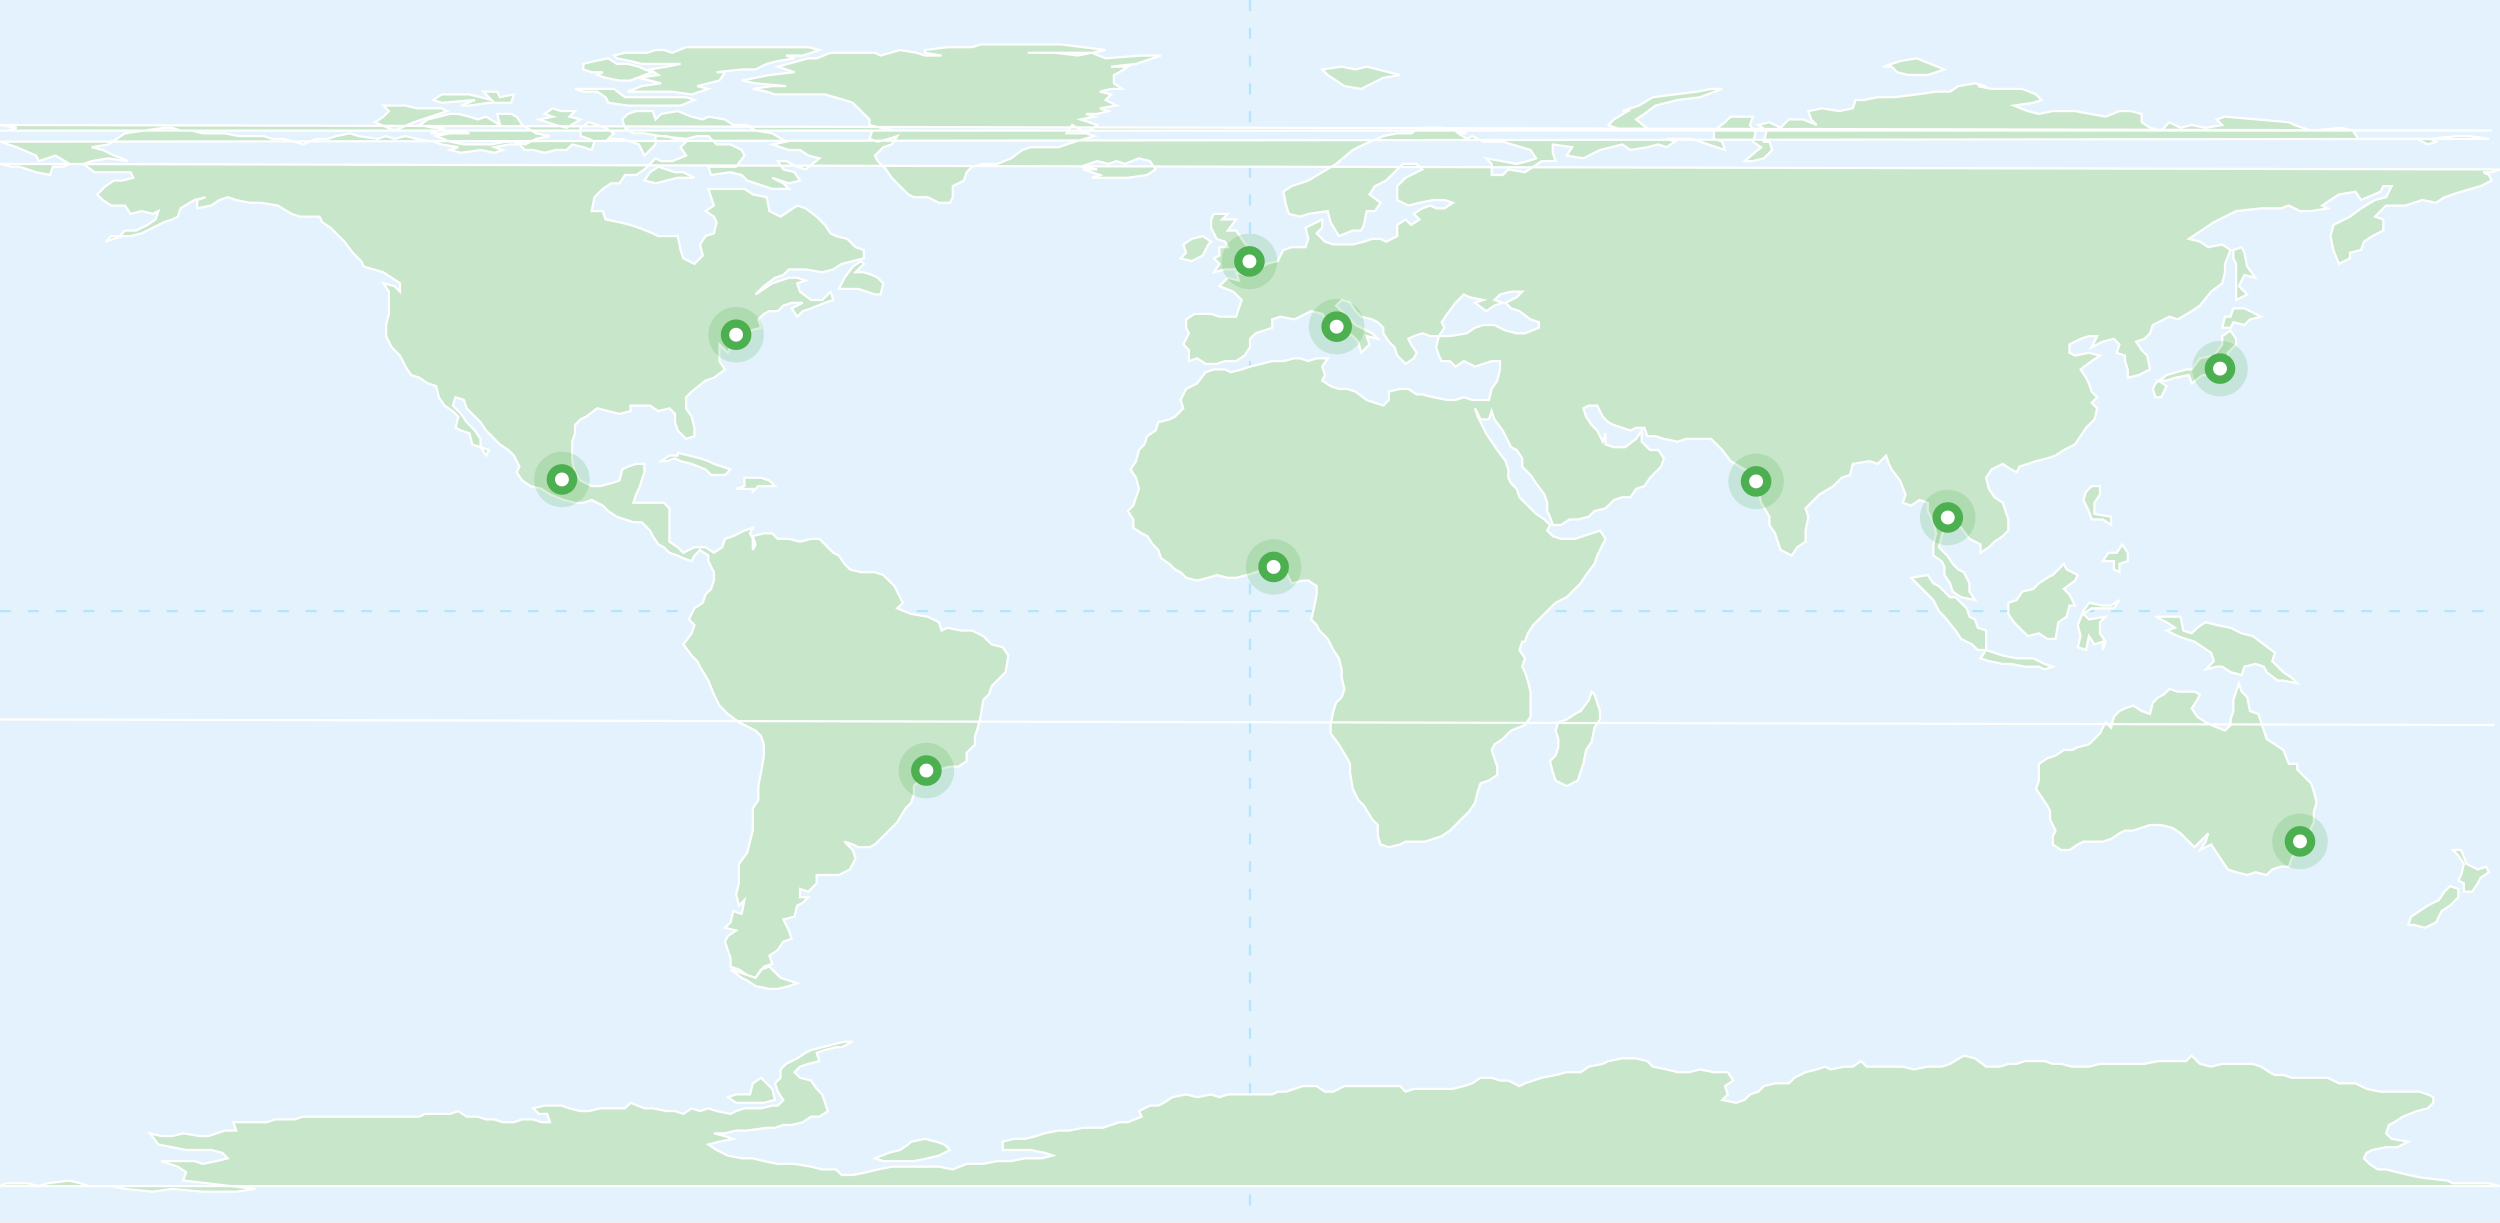
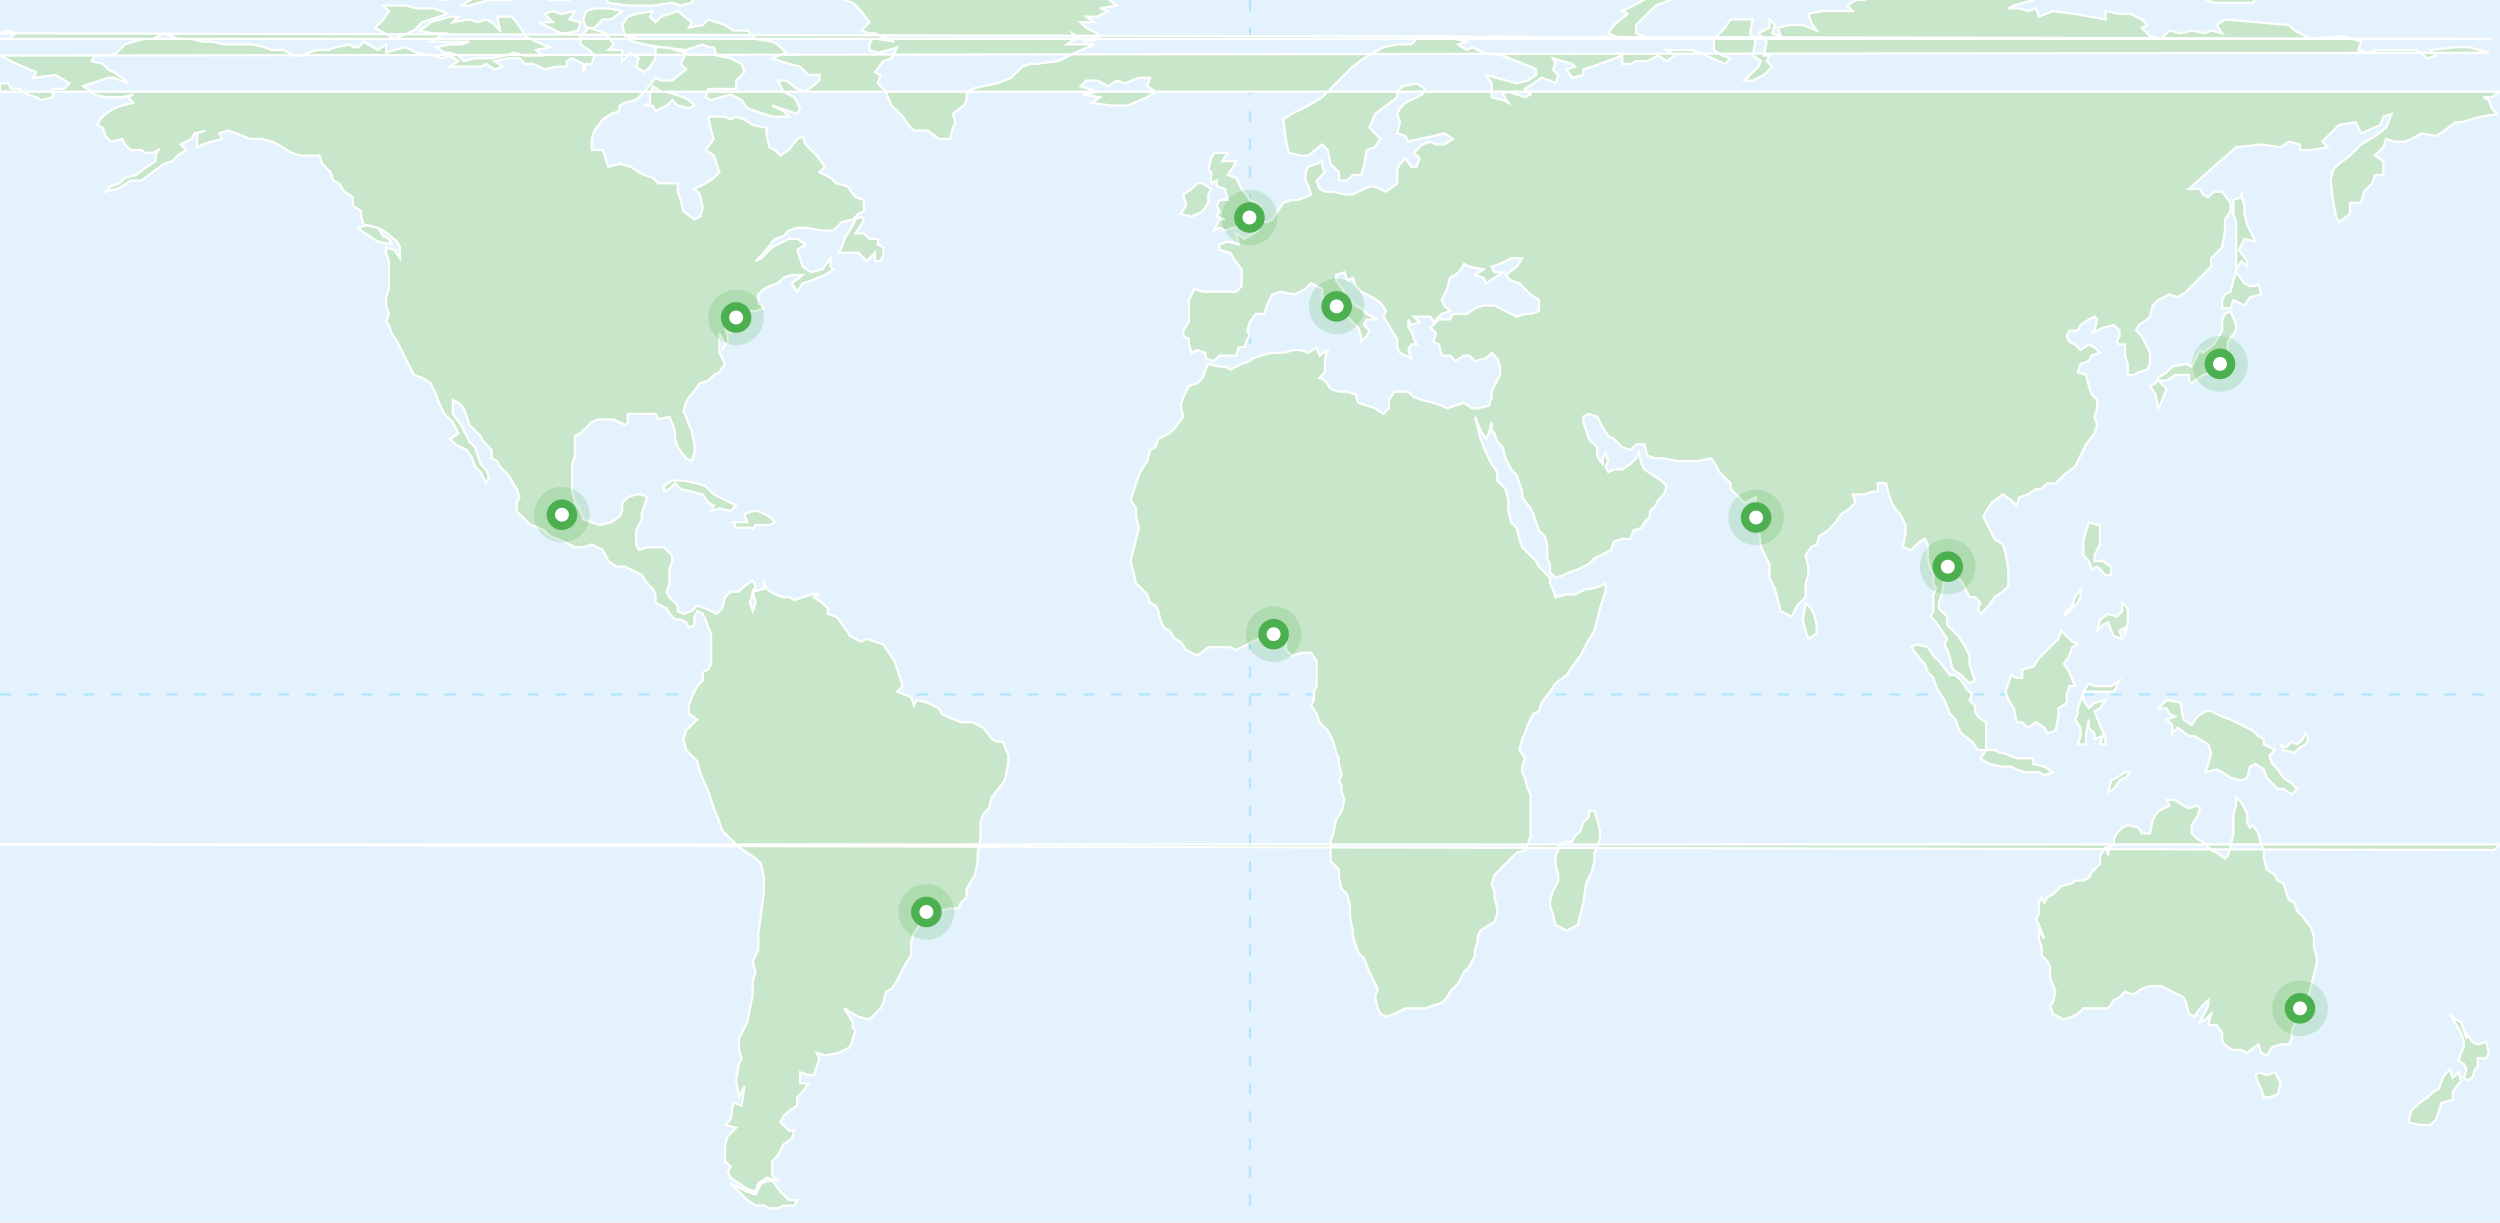
<svg xmlns="http://www.w3.org/2000/svg" viewBox="0 0 900 440">
  <rect width="900" height="440" fill="#E3F2FD" />
-   <line x1="0" y1="220" x2="900" y2="220" stroke="#B3E5FC" stroke-width="0.8" stroke-dasharray="4,6" />
+   <line x1="0" y1="250" x2="900" y2="250" stroke="#B3E5FC" stroke-width="0.8" stroke-dasharray="4,6" />
  <line x1="450" y1="0" x2="450" y2="440" stroke="#B3E5FC" stroke-width="0.8" stroke-dasharray="4,6" />
-   <path d="M0,259L898,261L0,259Z M548,231L547,234L549,237L548,240L549,242L550,245L551,249L551,255L551,258L549,261L544,263L541,266L538,268L537,270L538,273L539,276L539,279L536,281L533,282L532,285L531,289L529,292L527,294L522,299L519,301L516,302L513,303L509,303L506,303L504,304L500,305L497,304L496,301L496,297L494,295L491,290L489,288L487,284L486,278L486,275L485,273L482,268L479,264L479,261L480,256L481,253L483,251L484,248L483,244L483,241L482,237L480,234L478,230L475,227L474,225L472,223L473,219L474,214L474,211L471,209L469,209L465,210L463,206L459,205L455,205L449,207L445,208L442,208L438,207L435,208L431,209L427,208L425,206L423,205L421,203L418,201L417,198L415,196L413,193L411,192L408,190L408,187L406,184L408,182L409,179L410,176L409,172L407,169L409,166L410,162L412,160L413,157L416,155L417,152L421,151L423,150L426,147L425,144L427,140L431,138L434,134L437,133L441,133L443,134L447,133L450,132L454,131L458,130L462,130L466,129L468,129L471,130L474,129L478,129L476,132L477,135L476,137L479,139L482,140L485,140L488,141L492,144L495,145L498,146L500,144L500,141L504,140L507,140L510,142L512,142L516,143L521,144L524,144L527,143L530,144L532,144L536,144L537,140L539,137L540,133L540,130L537,130L531,132L527,130L524,132L522,130L519,130L518,128L517,125L518,121L522,121L528,120L531,118L534,117L538,117L542,119L546,120L549,120L554,118L554,116L551,115L547,112L544,111L542,109L546,107L548,105L544,105L540,106L538,108L541,109L538,110L535,112L531,109L534,108L529,107L527,106L524,109L521,113L519,116L520,118L518,121L515,121L512,120L509,121L507,122L508,124L510,127L509,129L506,131L503,128L502,125L500,123L498,120L498,118L496,116L494,115L490,114L488,112L486,109L483,108L481,110L484,113L488,117L490,118L494,120L496,122L492,121L493,124L490,127L489,123L487,121L484,119L480,118L478,116L476,113L472,112L470,113L466,115L461,114L458,115L458,118L455,119L452,120L450,122L450,125L448,128L445,130L441,130L438,131L434,131L431,129L428,130L428,126L426,124L428,120L427,118L427,115L430,113L433,113L436,113L439,114L445,114L447,108L444,105L439,103L442,100L446,101L445,98L448,99L453,97L456,95L460,94L462,90L465,89L468,89L470,89L471,86L470,82L474,80L476,79L476,82L474,84L477,87L480,88L484,88L487,88L491,87L494,86L497,86L499,87L503,85L503,81L506,79L508,81L511,79L509,77L512,75L515,74L517,75L520,75L523,73L520,72L516,72L511,73L507,74L503,72L503,67L506,64L512,61L510,59L505,59L503,61L499,65L495,67L493,70L497,73L495,76L492,76L491,81L490,83L487,83L482,85L479,80L478,76L471,77L468,78L464,77L463,74L462,69L465,67L471,65L476,62L481,59L487,54L491,52L498,49L503,48L508,48L511,46L516,46L520,46L528,48L525,48L528,50L530,49L534,51L541,51L551,54L553,57L550,58L546,59L535,57L537,59L537,63L541,63L543,61L549,62L555,58L560,58L559,55L559,52L566,53L564,56L570,57L576,54L584,52L587,54L593,53L597,52L600,53L603,51L600,50L609,50L612,51L621,54L620,51L617,50L617,47L621,44L623,42L631,42L630,45L632,48L631,51L634,53L628,58L631,58L635,57L638,54L637,51L635,51L636,47L633,45L637,44L641,46L644,43L649,43L654,45L652,43L651,40L656,39L662,40L667,39L668,36L671,36L676,35L682,35L690,34L697,33L702,33L705,31L711,30L715,31L712,31L717,32L720,32L728,32L733,34L735,36L732,37L725,38L730,40L734,41L739,40L747,40L758,42L763,40L767,40L771,41L771,44L774,46L778,47L781,44L785,46L789,45L794,46L800,45L798,43L801,42L824,44L826,45L832,47L843,46L847,47L849,50L852,50L856,50L860,50L865,50L870,50L874,52L877,51L875,50L884,49L889,49L896,50L0,51L6,53L13,56L14,58L20,56L25,59L23,60L19,60L18,63L13,62L10,61L7,60L4,60L0,59L900,61L897,62L894,62L896,63L897,65L893,67L886,69L880,71L877,73L872,72L866,74L862,74L859,74L855,78L858,79L858,83L854,85L851,87L850,90L846,91L846,93L842,95L840,90L839,85L840,81L842,80L846,78L850,75L855,72L859,71L861,67L858,67L857,69L850,72L848,69L842,70L836,74L838,75L832,76L828,76L824,74L821,75L814,75L805,76L797,80L788,86L792,87L795,89L800,88L803,90L801,95L801,98L800,102L796,105L792,110L789,112L784,115L781,114L777,116L775,117L774,120L772,122L769,123L771,126L773,128L774,133L770,135L766,136L766,133L765,130L765,128L762,127L763,124L761,122L757,123L753,125L755,121L752,121L749,122L745,124L745,127L747,128L752,127L756,128L753,130L749,133L751,136L752,138L753,141L755,143L753,145L755,147L754,151L751,154L749,157L747,160L743,162L740,164L737,165L733,166L730,167L727,168L726,170L724,169L721,167L717,169L715,172L716,176L718,179L721,181L723,187L723,191L721,193L718,195L716,197L713,199L713,196L709,194L706,190L704,189L702,187L700,190L699,193L698,197L701,200L703,203L705,205L707,206L709,210L709,213L711,216L706,215L703,213L702,210L700,207L700,204L699,202L696,200L696,196L697,192L696,188L694,184L694,181L691,180L688,182L685,181L686,178L684,173L681,169L680,167L679,164L676,167L673,166L667,167L666,171L663,172L660,175L655,178L652,181L650,183L651,186L650,191L650,195L647,197L645,200L641,198L640,195L639,192L637,189L637,186L634,181L633,176L632,173L632,170L628,169L623,166L620,162L618,160L616,158L611,158L607,158L604,159L599,158L596,157L593,157L592,154L589,154L587,155L584,154L581,153L579,152L577,150L575,146L572,146L570,147L571,150L573,153L575,155L576,157L577,159L578,156L578,160L581,161L585,161L589,158L591,155L591,159L594,162L597,162L599,165L598,168L596,170L594,172L592,175L589,176L587,179L584,179L581,180L578,183L574,184L572,186L568,187L565,187L562,189L559,189L558,186L557,184L557,181L556,178L553,174L551,171L548,168L548,165L546,162L544,161L542,157L541,155L538,151L537,148L536,151L533,151L531,147L532,150L533,152L535,156L537,159L539,162L542,166L543,169L543,172L544,174L546,176L547,179L550,182L553,185L556,187L558,189L557,191L559,193L562,194L567,194L570,193L573,192L576,191L578,194L576,198L575,200L574,203L571,207L569,210L566,213L564,215L560,217L558,219L555,222L552,225L550,228L549,231Z M98,50L102,50L106,51L109,52L114,50L118,50L121,49L126,48L129,49L136,50L139,49L142,50L146,49L150,50L156,51L159,52L165,53L162,54L166,55L173,54L178,55L181,54L178,53L183,52L187,52L189,54L192,54L196,55L200,54L204,54L206,52L210,53L213,54L214,51L212,50L209,49L209,46L212,44L215,45L218,46L221,48L219,50L224,50L227,51L230,52L232,56L234,54L236,52L236,49L240,49L243,50L247,51L245,53L247,56L242,58L238,58L236,57L232,61L229,63L225,63L223,66L220,66L217,68L214,71L213,76L217,76L218,79L223,80L227,81L230,82L235,84L237,85L242,85L244,85L245,90L246,93L250,95L253,92L252,88L254,85L257,84L258,80L257,78L254,76L257,74L255,68L261,68L263,68L268,68L271,70L276,71L277,76L281,78L284,76L287,74L290,75L294,78L297,81L299,84L301,85L305,86L308,89L311,90L311,93L307,94L303,95L300,97L296,98L290,97L287,97L284,97L282,99L279,100L275,103L272,106L278,102L284,100L287,100L290,101L287,102L288,105L292,108L296,108L299,105L300,108L297,109L292,111L289,112L287,114L285,111L289,109L285,109L282,110L280,112L277,112L275,113L273,115L274,118L270,119L268,119L265,121L263,125L262,127L259,124L259,127L259,130L261,133L257,136L254,137L249,141L247,143L247,147L249,150L250,154L250,157L247,158L244,155L243,152L243,149L241,147L237,148L234,146L231,146L227,146L227,148L223,149L219,148L215,147L211,150L209,151L207,153L207,156L206,159L206,164L206,166L207,170L209,173L213,175L216,175L220,174L223,173L224,169L226,168L229,167L232,167L232,170L231,173L230,176L229,178L228,181L230,181L233,181L236,181L239,181L241,183L241,186L241,189L241,192L241,195L244,197L246,199L250,197L254,197L257,199L260,197L261,194L264,193L268,191L271,190L270,192L271,194L271,198L272,196L271,193L275,192L278,192L280,194L284,194L288,195L292,194L295,194L298,197L300,199L302,200L304,203L306,205L310,206L315,206L318,207L320,209L322,211L324,215L325,217L323,219L328,221L334,222L338,224L339,227L341,226L346,227L350,227L354,229L357,232L361,233L363,236L362,242L357,247L356,250L354,252L353,258L352,262L351,265L351,268L348,271L348,274L345,276L342,276L338,277L334,279L331,281L329,283L329,286L328,289L326,291L323,296L321,298L318,301L315,304L313,305L309,305L307,304L304,303L307,306L308,309L306,313L302,315L297,315L294,315L294,318L291,321L288,320L288,323L291,323L289,325L287,326L286,330L282,331L284,335L285,338L282,339L280,342L277,344L278,347L275,348L272,352L269,351L266,349L263,348L263,345L261,339L262,337L265,335L261,334L263,332L264,328L267,329L268,324L266,326L265,322L266,318L266,314L266,311L269,307L270,303L271,299L271,296L271,291L273,288L273,283L274,278L275,272L275,268L274,265L272,263L266,260L262,257L259,254L257,250L255,245L252,240L251,238L249,236L246,232L249,228L250,225L248,223L250,219L253,217L254,214L256,212L257,209L257,206L255,202L255,200L252,198L250,200L249,202L246,201L244,200L241,199L239,197L237,196L235,193L234,191L231,188L228,188L225,187L222,186L219,184L217,182L213,180L210,181L207,181L203,180L198,178L195,176L191,175L188,173L186,170L187,168L185,164L183,162L180,160L177,157L175,155L173,152L171,150L168,147L167,144L164,143L163,146L166,149L168,152L171,155L173,158L173,161L176,162L175,164L173,161L170,160L169,156L166,155L164,154L165,150L163,148L160,146L158,143L157,139L154,138L151,136L148,135L146,132L144,128L141,125L139,121L139,117L140,113L140,109L140,105L138,102L142,103L144,105L144,102L138,98L131,96L130,94L127,91L124,87L122,85L119,82L116,80L115,78L108,78L105,77L100,74L94,73L90,73L85,72L82,71L79,72L76,74L71,75L71,72L74,71L70,72L65,75L64,78L62,79L59,80L55,82L51,84L47,85L44,85L38,87L40,85L43,85L45,83L49,83L53,81L56,79L57,76L55,77L51,76L47,77L45,74L40,74L37,72L35,70L38,67L41,65L44,65L48,64L47,62L44,62L41,62L38,62L34,62L30,59L33,58L39,57L46,58L44,57L41,56L37,54L33,53L39,52L42,50L45,48L52,47L59,46L62,46L65,47L69,47L73,48L76,48L81,48L86,49L91,49L95,49L98,50Z M230,38L226,38L219,37L218,35L215,33L210,33L207,32L213,32L216,32L221,32L225,35L230,35L234,35L238,35L243,35L247,35L250,36L245,38L242,38L235,38L230,38Z M311,95L308,98L311,98L314,99L316,100L318,102L317,106L315,106L312,105L309,104L307,104L302,104L304,100L307,96L310,94Z M240,61L243,62L246,62L250,64L244,64L240,65L236,66L232,65L234,62L237,60L240,61Z M253,43L255,42L261,43L264,45L269,45L272,47L278,48L283,51L278,52L284,54L288,54L291,56L295,57L290,61L287,60L283,58L280,58L282,61L286,62L288,65L284,66L278,64L282,66L284,68L278,68L272,66L269,65L267,63L263,62L256,63L255,60L260,60L265,60L268,56L267,54L263,52L258,52L255,49L251,49L247,50L238,49L232,48L228,48L225,46L224,43L226,41L229,40L235,40L236,43L238,41L244,40L249,42L253,43Z M146,38L150,39L156,39L159,39L161,40L158,41L152,43L149,44L142,47L135,44L138,42L140,40L138,38L146,38Z M180,35L185,34L184,37L176,37L169,38L166,38L171,36L159,37L156,36L159,34L169,34L173,35L177,36L174,33L179,33L180,35Z M184,41L186,42L188,45L193,48L198,49L193,50L189,52L185,51L182,51L177,52L171,52L167,52L162,51L157,49L162,48L166,48L169,48L164,47L159,48L155,48L160,46L156,46L151,45L154,43L162,41L165,41L169,42L172,43L175,42L180,45L179,41L184,41Z M199,42L196,41L199,39L202,40L207,40L205,42L209,43L204,46L200,45L194,43L199,42Z M210,23L214,22L219,21L222,23L226,23L230,24L232,25L235,26L232,27L227,29L223,29L218,28L215,27L217,26L213,26L210,25Z M221,20L225,19L228,19L233,19L236,18L239,18L242,19L247,17L252,17L259,17L268,17L273,17L279,17L285,17L291,17L295,18L289,20L283,20L286,21L280,22L276,23L272,25L267,25L258,26L261,26L259,29L255,30L251,31L255,32L249,34L242,33L235,33L231,33L226,33L231,31L238,30L234,29L230,28L237,27L234,25L240,24L245,23L240,23L231,23L227,22L222,21Z M803,226L807,228L811,229L815,232L819,235L818,238L820,240L822,242L825,244L827,246L822,245L820,245L816,242L815,240L812,239L808,240L807,243L803,242L800,240L798,240L794,241L797,238L796,235L790,231L784,229L780,227L783,226L780,224L776,222L780,222L785,222L786,227L789,228L791,226L794,224L798,225L803,226Z M739,207L741,205L743,203L744,205L748,207L747,209L743,212L745,214L747,218L745,218L744,222L741,224L740,230L737,230L734,228L730,229L728,227L725,224L723,221L723,217L726,216L728,213L732,212L734,210L737,208L739,207Z M757,218L760,218L763,216L761,219L757,219L753,219L750,221L752,223L758,222L756,224L756,228L758,231L757,234L757,231L754,232L752,229L751,234L748,233L749,229L748,225L750,220L752,217L757,218Z M721,236L726,237L732,237L736,239L739,240L736,241L734,240L729,240L724,239L721,239L716,238L713,237L715,234L718,235L721,236Z M711,223L712,226L715,227L715,231L715,234L712,234L710,232L706,230L704,227L700,222L698,220L696,216L694,214L691,211L688,208L694,207L696,210L698,211L702,215L704,215L706,217L708,219L709,222L711,223Z M278,349L281,352L284,353L287,354L284,355L280,356L277,356L272,355L269,353L267,352L263,349L269,351L272,352L274,349L277,348Z M271,176L268,176L265,176L268,175L268,172L271,172L274,172L277,173L279,175L276,175L273,175L271,177Z M684,22L690,21L695,23L700,25L694,27L687,27L683,26L681,24L678,24L684,22Z M584,40L590,38L595,35L603,34L611,33L616,32L620,32L612,35L604,36L596,38L592,41L589,43L594,47L584,47L579,45L581,43L586,40Z M807,89L808,91L809,96L812,100L808,99L806,103L809,106L805,108L805,103L805,101L805,95L804,93L804,90L807,89Z M0,45L6,46L3,47L0,47L897,47L0,45Z M488,25L492,24L496,25L504,27L498,28L494,30L490,32L484,31L478,27L476,25L483,24L488,25Z M333,18L341,17L350,17L353,16L362,16L382,16L398,18L393,19L384,19L370,19L380,19L388,20L393,19L398,21L411,20L418,20L409,23L400,24L406,24L403,26L401,27L401,30L404,32L400,32L396,33L400,34L398,36L402,38L396,39L399,40L395,41L391,41L394,42L389,43L395,45L391,48L386,45L384,48L391,48L394,49L387,51L381,53L373,53L371,53L368,54L364,57L359,59L354,59L350,60L348,62L347,65L343,67L343,71L342,73L338,73L334,71L329,71L327,70L325,68L321,64L319,61L316,58L315,56L318,53L321,52L323,49L320,50L316,51L313,50L314,47L322,47L317,46L313,45L313,43L310,40L307,37L304,36L297,34L292,34L285,34L279,34L276,33L271,32L278,31L283,31L272,30L267,29L277,27L286,26L280,24L291,21L294,21L299,19L307,19L315,19L317,20L324,18L330,19L333,20L339,20L333,19Z M244,163L248,164L252,165L255,166L257,167L260,168L263,169L261,171L256,171L254,169L249,167L245,166L243,165L240,166L238,166L241,164L244,164Z M574,250L575,253L576,256L576,259L574,262L573,267L571,270L570,275L569,278L568,281L564,283L560,281L559,278L558,274L560,272L561,269L561,266L560,263L561,260L564,259L567,257L569,256L572,252L573,249Z M435,88L433,92L429,94L425,93L427,91L426,88L429,86L433,85L436,87Z M892,318L890,321L887,321L887,318L885,317L886,315L887,311L885,308L883,306L886,306L888,311L892,313L895,312L896,314L893,316Z M874,326L878,324L880,321L882,319L885,320L885,323L882,326L879,328L877,332L873,334L869,333L867,333L868,330L871,328L874,326Z M765,299L763,300L760,302L757,303L753,303L750,303L748,304L745,306L742,306L739,304L739,301L740,299L738,295L738,292L737,290L735,287L733,284L734,281L734,278L734,275L737,273L740,272L743,270L746,270L748,269L752,268L754,266L756,264L758,260L760,262L761,258L763,256L765,255L768,254L771,256L774,257L775,253L777,251L779,250L781,248L784,249L787,249L790,249L792,250L791,252L789,255L791,258L794,260L796,261L801,263L803,261L803,259L804,256L804,252L805,249L806,246L807,249L809,251L810,256L813,257L814,260L815,263L816,266L819,268L822,270L824,275L827,275L827,277L830,280L832,282L833,285L834,289L833,292L833,296L831,300L828,303L827,306L825,309L824,312L821,312L818,313L816,315L812,314L809,315L805,314L802,313L800,310L798,307L796,304L792,306L794,303L795,300L792,303L790,305L788,303L785,300L782,298L778,297L774,297L771,298L768,299Z M442,89L441,87L438,86L436,82L436,79L437,77L442,77L440,79L442,79L445,79L442,83L445,83L447,86L450,90L454,91L453,93L451,96L448,96L444,97L441,97L437,98L439,95L437,93L439,92L439,89L442,89Z M414,58L416,61L413,63L406,64L400,64L393,64L396,63L390,61L395,61L389,60L395,58L399,59L402,58L405,59L410,57L414,58Z M766,199L766,202L763,203L763,206L761,205L761,202L757,202L759,199L762,199L764,196L766,199Z M756,175L756,178L754,181L754,185L760,186L760,189L757,187L753,187L752,184L750,180L751,177L753,175L756,175Z M805,124L802,127L802,129L802,132L797,135L793,135L789,138L788,135L783,136L780,137L777,137L780,139L778,143L776,143L775,140L776,138L780,135L787,133L789,133L792,129L797,128L800,124L800,121L803,119L805,122Z M812,113L814,114L810,115L808,117L804,116L803,118L800,118L801,114L803,114L804,111L808,111L812,113Z M328,411L333,410L337,411L340,412L342,414L338,416L334,417L329,418L324,418L318,418L315,417L320,415L324,414L327,412Z M265,394L270,394L271,390L274,388L276,390L278,392L279,396L275,397L272,397L269,397L265,397L262,395L265,394Z M0,427L2,426L7,426L10,426L14,427L17,426L25,425L29,426L32,427L40,427L45,428L55,429L62,428L73,429L79,429L85,429L92,428L83,427L75,426L66,425L67,422L64,420L58,418L64,418L70,418L73,419L78,418L82,417L80,415L76,414L71,414L67,414L62,413L57,412L54,408L58,409L62,409L66,408L72,409L75,409L78,408L81,407L85,407L84,404L88,404L93,404L96,404L99,403L103,403L106,403L109,402L112,402L116,402L119,402L123,402L126,402L129,402L133,402L136,402L140,402L144,402L147,402L151,402L153,401L156,401L159,401L162,401L165,400L168,402L172,402L175,403L178,403L181,404L185,404L188,403L192,403L195,404L198,404L197,401L194,401L192,399L196,398L199,398L202,398L205,399L209,400L212,400L216,399L219,399L221,399L225,399L227,397L232,399L235,399L240,400L243,400L246,401L249,399L252,400L255,399L258,400L263,401L265,400L268,399L271,399L274,399L278,398L280,398L282,396L280,393L279,390L281,388L281,385L283,383L287,381L290,379L292,378L296,377L300,376L304,375L307,375L303,377L301,377L297,378L294,379L295,382L291,383L288,384L286,386L288,388L292,389L294,392L296,394L297,397L298,400L295,402L292,402L289,404L285,405L282,405L279,406L276,406L269,407L265,407L261,408L257,408L261,409L264,410L259,411L255,412L258,414L262,416L267,417L271,417L275,418L280,419L286,419L292,420L296,421L301,421L303,423L307,423L312,422L316,421L321,420L326,420L332,420L338,420L343,421L348,419L354,419L359,418L364,418L369,417L375,417L379,416L376,415L371,414L366,414L361,414L361,411L365,410L369,410L373,409L376,408L381,407L385,407L390,406L394,406L397,406L400,405L403,404L406,404L411,402L410,400L414,398L417,398L419,397L422,395L427,394L431,395L436,394L439,395L442,394L446,394L448,394L452,394L455,394L458,394L460,393L463,393L466,392L469,391L474,391L477,393L480,393L484,391L487,391L490,391L493,391L495,391L498,391L501,391L504,391L506,393L509,392L512,392L515,392L518,392L520,392L523,392L527,391L530,390L533,388L537,388L540,389L543,389L547,391L549,390L552,389L555,388L560,387L564,386L569,386L572,384L577,383L579,382L584,381L589,381L593,382L595,384L600,385L604,386L608,386L612,385L617,386L622,386L624,389L621,391L622,394L620,396L625,397L628,396L630,394L633,393L635,391L639,390L642,390L644,390L646,388L650,386L654,385L657,384L659,385L664,384L667,384L670,382L672,384L677,384L682,384L685,384L689,385L694,384L699,384L702,383L707,380L711,381L715,384L720,384L723,383L726,383L729,382L732,382L736,382L739,383L742,383L746,384L750,384L752,384L756,383L760,383L763,383L768,383L772,383L777,382L779,382L782,382L787,382L789,380L792,383L796,384L800,383L805,383L811,383L814,384L817,386L819,387L822,387L825,388L829,388L831,388L834,388L838,388L842,390L845,390L848,390L852,392L857,393L860,393L862,393L865,393L868,393L871,393L874,394L876,395L876,397L874,399L870,400L865,402L862,404L860,405L859,408L861,410L867,411L863,413L859,413L854,414L852,415L851,417L853,419L856,421L859,421L863,422L867,423L872,424L881,425L883,426L890,426L896,426L900,427L0,427Z" fill="#C8E6C9" stroke="#fff" stroke-width="0.8" />
-   <circle cx="265.0" cy="120.5" r="10" fill="#4CAF50" opacity="0.2" />
-   <circle cx="265.0" cy="120.5" r="5.5" fill="#4CAF50" />
-   <circle cx="265.0" cy="120.5" r="2.5" fill="white" />
-   <circle cx="202.3" cy="172.6" r="10" fill="#4CAF50" opacity="0.2" />
-   <circle cx="202.3" cy="172.6" r="5.5" fill="#4CAF50" />
-   <circle cx="202.3" cy="172.6" r="2.5" fill="white" />
-   <circle cx="333.5" cy="277.4" r="10" fill="#4CAF50" opacity="0.2" />
-   <circle cx="333.5" cy="277.4" r="5.5" fill="#4CAF50" />
-   <circle cx="333.5" cy="277.4" r="2.5" fill="white" />
-   <circle cx="449.8" cy="94.1" r="10" fill="#4CAF50" opacity="0.2" />
-   <circle cx="449.8" cy="94.1" r="5.5" fill="#4CAF50" />
-   <circle cx="449.8" cy="94.1" r="2.5" fill="white" />
-   <circle cx="481.2" cy="117.6" r="10" fill="#4CAF50" opacity="0.2" />
-   <circle cx="481.2" cy="117.6" r="5.5" fill="#4CAF50" />
-   <circle cx="481.2" cy="117.6" r="2.5" fill="white" />
-   <circle cx="458.5" cy="204.1" r="10" fill="#4CAF50" opacity="0.2" />
-   <circle cx="458.5" cy="204.1" r="5.5" fill="#4CAF50" />
-   <circle cx="458.5" cy="204.1" r="2.5" fill="white" />
-   <circle cx="632.2" cy="173.3" r="10" fill="#4CAF50" opacity="0.2" />
-   <circle cx="632.2" cy="173.3" r="5.5" fill="#4CAF50" />
-   <circle cx="632.2" cy="173.3" r="2.5" fill="white" />
-   <circle cx="701.2" cy="186.3" r="10" fill="#4CAF50" opacity="0.2" />
-   <circle cx="701.2" cy="186.3" r="5.5" fill="#4CAF50" />
-   <circle cx="701.2" cy="186.3" r="2.5" fill="white" />
-   <circle cx="799.2" cy="132.7" r="10" fill="#4CAF50" opacity="0.2" />
-   <circle cx="799.2" cy="132.7" r="5.5" fill="#4CAF50" />
-   <circle cx="799.2" cy="132.7" r="2.5" fill="white" />
-   <circle cx="828.0" cy="302.9" r="10" fill="#4CAF50" opacity="0.2" />
-   <circle cx="828.0" cy="302.9" r="5.5" fill="#4CAF50" />
-   <circle cx="828.0" cy="302.9" r="2.5" fill="white" />
+   <path d="M0,304L898,306L900,304L0,304Z M548,266L547,270L549,273L548,276L548,278L549,280L550,284L551,286L551,289L551,292L551,297L551,301L550,304L549,306L546,307L544,309L541,312L538,315L537,318L538,321L538,323L539,327L539,329L538,332L536,333L533,335L532,337L532,339L531,342L531,344L529,348L527,350L525,354L522,357L521,359L519,361L516,362L513,363L509,363L506,363L504,364L502,365L499,366L497,365L496,363L495,359L496,356L494,352L493,350L491,345L489,343L488,340L487,337L487,335L486,330L486,326L485,322L483,320L482,316L482,313L479,310L479,308L479,306L479,303L480,300L481,295L483,292L484,288L483,285L483,283L482,281L483,279L482,275L482,273L481,271L480,267L478,263L475,260L474,257L472,254L473,252L473,249L474,247L474,242L474,240L474,238L472,235L469,235L465,236L463,234L463,231L461,229L457,229L455,230L453,230L449,232L445,234L443,233L440,233L435,233L431,236L427,234L425,231L423,230L421,227L419,226L418,224L417,220L416,218L414,217L413,214L411,212L409,210L408,206L407,202L408,198L409,194L410,190L409,186L409,183L407,180L408,177L409,174L410,171L411,169L413,166L414,162L416,161L417,158L421,156L423,154L426,150L425,146L426,143L428,139L431,138L433,136L434,133L435,131L439,132L441,132L443,133L447,131L450,130L451,129L454,128L458,127L462,127L466,126L468,126L471,127L474,125L475,128L478,126L477,129L477,131L477,134L475,136L477,137L479,140L482,141L485,141L488,142L489,145L492,146L495,147L498,149L500,147L500,144L502,141L507,141L509,143L512,144L516,145L519,146L521,147L524,146L527,145L530,147L532,147L536,146L537,143L537,141L539,137L540,135L540,132L539,129L537,127L535,129L531,130L529,128L527,128L524,130L522,128L519,128L518,124L516,123L517,120L515,118L518,115L522,115L523,113L528,113L531,111L534,110L538,110L542,112L546,114L549,113L551,113L554,112L554,108L551,106L547,102L544,101L542,99L546,96L548,93L546,93L544,93L540,95L537,96L538,98L541,98L538,100L535,102L534,100L531,99L534,97L529,96L527,95L526,97L524,99L522,100L521,104L519,108L520,110L522,112L519,113L516,116L515,114L512,114L509,114L511,116L508,117L507,115L507,118L508,119L509,122L510,124L508,124L507,126L508,129L504,127L503,125L503,122L501,119L500,117L498,114L499,112L497,109L494,107L490,105L488,103L487,100L485,101L484,98L481,99L481,101L484,105L485,107L488,110L490,111L492,113L494,114L496,115L492,115L491,117L493,119L492,121L490,123L490,121L489,118L487,116L485,114L482,112L480,111L478,109L476,107L476,104L472,102L470,104L466,106L461,105L458,106L457,108L455,113L452,113L450,116L449,119L450,121L449,122L448,125L446,125L445,128L441,128L439,128L437,130L434,129L434,127L431,126L429,127L428,124L428,122L426,121L426,119L428,116L428,114L428,112L428,108L430,104L433,105L436,105L439,105L441,105L445,105L447,103L447,97L444,93L443,91L439,90L439,88L442,87L446,88L445,84L448,86L453,83L454,80L456,80L458,79L462,73L465,72L467,72L470,71L472,70L471,67L470,65L470,62L471,60L474,59L476,58L476,60L477,62L474,65L475,68L477,69L480,69L484,70L487,70L491,68L494,67L497,68L499,69L503,66L503,63L503,61L504,59L506,57L508,60L510,60L511,57L509,55L512,52L515,51L517,52L520,52L523,50L520,48L516,49L511,50L507,51L506,49L503,48L504,44L503,41L504,39L506,37L512,34L513,32L510,30L505,31L503,33L503,35L499,38L495,41L493,46L495,48L497,50L495,53L492,54L491,60L490,63L487,63L485,65L482,65L482,62L479,59L478,54L476,52L471,56L468,56L464,55L463,51L462,43L465,41L471,38L476,35L481,30L487,24L491,21L498,17L503,16L508,16L511,13L516,13L520,13L528,15L525,16L528,18L530,17L534,19L541,20L551,24L553,25L553,27L550,29L546,30L535,27L537,30L537,35L541,36L543,37L541,34L543,33L549,35L551,34L549,32L555,28L558,29L560,30L561,27L559,25L560,23L559,21L566,23L567,24L564,25L566,28L570,27L570,25L576,23L584,20L584,23L587,23L589,22L593,22L597,20L600,22L603,20L600,18L609,18L612,19L621,23L623,21L620,20L617,18L617,14L621,10L623,7L631,7L630,12L632,15L631,20L634,22L633,24L628,29L631,29L635,27L638,24L636,22L637,20L635,20L636,15L633,12L637,10L637,7L639,9L638,12L641,13L640,10L644,9L649,9L654,11L652,8L651,5L656,4L662,4L667,4L665,2L668,0L671,0L676,-2L682,-3L690,-4L692,-3L697,-5L702,-5L705,-8L711,-9L715,-8L712,-7L717,-7L720,-6L728,-6L733,-4L735,-3L732,0L725,2L723,3L727,3L730,4L733,3L734,6L739,4L747,5L758,7L758,4L763,5L767,5L771,7L773,9L771,10L774,13L778,14L781,11L785,12L789,11L794,12L796,11L800,12L798,9L801,7L824,9L826,11L832,14L843,13L847,14L850,15L849,18L852,19L856,18L860,18L865,18L870,18L874,21L877,20L875,18L884,17L889,17L896,19L0,20L6,23L13,26L12,28L20,27L25,30L23,32L19,32L19,35L15,36L13,35L10,34L7,32L4,32L3,30L0,30L0,33L900,33L897,35L894,35L896,36L897,39L899,41L893,42L886,44L884,44L880,47L877,49L872,48L866,51L862,51L859,50L858,53L855,56L858,58L858,63L855,63L854,66L851,69L850,73L846,73L846,77L842,80L841,78L840,73L839,65L840,61L842,59L846,56L850,52L855,49L859,46L861,41L858,42L857,45L850,48L848,44L842,45L836,51L838,53L832,54L828,54L828,52L824,51L821,53L814,52L805,53L797,60L788,68L792,68L793,70L795,71L797,69L800,69L803,73L803,76L801,79L801,83L800,89L796,93L796,96L792,100L789,103L787,105L784,107L781,106L777,108L775,110L774,114L773,115L770,117L769,119L771,121L773,125L774,127L774,131L773,133L770,134L768,135L766,135L766,131L765,128L765,124L763,124L762,123L763,121L763,119L761,117L757,118L755,119L753,120L754,119L755,115L754,114L752,115L749,117L748,119L745,119L744,121L745,123L747,124L749,126L752,124L754,125L756,127L753,128L752,130L749,131L748,134L751,135L752,139L753,142L755,144L755,147L754,150L755,153L754,156L751,160L749,164L747,168L743,171L740,174L737,174L735,176L733,176L730,178L727,179L726,182L724,180L721,178L717,181L715,184L714,186L716,190L718,194L721,196L722,199L723,205L723,211L721,213L718,215L716,218L713,221L712,219L713,217L711,215L709,215L708,213L706,209L704,208L702,208L702,205L700,205L700,209L699,214L698,217L698,219L701,222L701,225L703,227L705,229L707,232L708,234L709,236L709,239L710,242L711,245L709,246L706,243L703,241L702,237L701,234L700,232L701,230L699,227L697,224L695,222L696,220L696,217L696,214L697,212L696,210L696,206L695,205L694,201L694,196L693,194L691,195L688,198L685,197L686,192L686,189L684,185L683,184L681,181L680,178L679,174L676,174L676,177L674,177L671,178L667,178L668,181L666,183L663,185L660,189L658,191L655,193L654,196L652,197L650,200L651,204L651,207L650,210L650,215L647,218L646,220L645,222L641,220L640,216L639,212L637,208L637,203L636,201L634,197L633,190L632,186L632,182L632,179L628,181L623,176L623,174L620,171L619,170L618,168L616,165L611,166L607,166L604,166L599,165L596,165L593,164L592,160L589,160L587,162L584,161L581,158L579,157L577,154L575,150L572,149L570,150L570,152L571,155L572,158L574,160L575,161L575,164L576,166L577,167L577,165L578,163L579,166L578,168L579,170L581,169L584,169L587,167L589,165L590,163L591,167L592,169L595,171L598,173L600,175L599,178L597,180L596,182L594,184L594,186L592,188L591,190L588,191L587,194L584,194L581,195L580,198L578,199L574,201L572,203L568,205L565,206L563,207L560,208L558,206L558,203L557,201L557,198L557,196L556,193L554,191L553,188L552,185L551,183L548,179L548,177L546,171L544,169L543,167L542,165L541,161L539,159L538,156L537,155L537,152L536,156L535,158L533,155L531,150L532,154L533,158L535,163L536,165L537,167L539,170L539,173L542,176L543,180L543,184L544,188L546,190L547,194L548,197L550,199L553,202L554,204L556,206L558,208L558,210L559,212L560,215L564,214L567,214L569,213L571,212L573,212L576,211L578,210L578,213L577,216L576,219L575,223L574,227L571,232L569,236L566,240L564,243L560,246L558,249L555,253L554,256L552,257L551,259L550,261L549,264Z M98,18L102,18L106,20L109,20L111,19L114,18L118,18L121,17L126,16L127,17L129,17L131,15L136,18L139,16L139,19L142,18L146,17L150,19L156,20L159,21L162,20L165,22L162,24L166,24L173,24L175,23L178,25L181,24L178,22L183,21L185,21L187,21L189,23L192,23L196,25L200,24L204,24L204,22L206,21L210,23L210,26L211,23L213,23L214,20L212,18L209,16L209,13L212,10L215,11L218,12L221,16L219,18L224,18L224,22L227,19L230,21L229,24L232,26L234,24L236,21L236,17L240,17L243,18L247,19L245,23L247,25L242,29L238,29L236,28L232,33L229,36L225,37L223,38L223,40L220,41L217,43L214,47L213,50L213,54L217,54L218,57L219,60L223,59L227,60L230,62L232,63L235,64L237,66L242,66L244,66L244,69L245,72L246,76L250,79L252,78L253,75L252,70L250,68L254,66L257,64L259,62L258,59L257,56L254,54L257,50L256,47L255,42L261,42L263,43L265,42L268,43L271,45L276,46L276,49L277,53L279,54L281,56L284,54L287,50L289,49L290,52L294,56L297,60L295,62L299,64L301,66L305,67L308,71L311,72L311,76L309,77L307,79L303,80L300,83L296,83L290,82L287,82L284,83L282,85L279,86L275,91L272,94L274,93L278,89L284,86L287,86L290,88L287,90L288,93L289,96L292,98L296,97L299,93L299,96L300,97L297,99L292,101L289,102L287,105L285,102L289,99L285,99L282,100L280,102L277,103L275,104L273,106L273,109L275,111L272,112L269,112L266,114L269,113L267,115L264,115L265,118L263,120L261,118L262,121L262,123L260,126L261,124L259,120L259,123L259,127L261,131L259,134L257,135L255,137L252,138L249,142L248,143L247,145L246,148L247,150L248,153L249,155L250,160L250,163L249,166L247,165L244,161L243,158L243,155L241,150L237,151L236,149L231,149L229,149L226,149L226,152L225,153L221,151L219,151L215,151L213,152L211,154L209,156L207,157L207,161L207,164L206,167L206,169L206,174L206,177L207,181L209,184L210,187L213,188L216,189L220,188L223,186L224,184L224,181L226,179L229,178L231,178L233,179L232,182L231,185L231,187L230,189L229,191L229,193L229,196L230,198L233,197L235,197L237,197L239,197L241,199L242,200L242,202L241,205L241,207L241,210L240,213L241,215L244,218L244,220L246,221L249,220L251,218L254,219L256,220L258,221L260,219L261,215L263,213L266,213L268,211L271,209L272,211L271,213L270,217L271,220L272,217L271,213L275,212L275,209L276,212L279,214L282,215L284,215L286,216L289,215L292,214L295,214L293,215L296,217L298,219L298,221L301,222L302,223L304,226L305,227L306,229L310,231L312,230L315,231L318,232L320,235L322,238L324,244L325,247L323,249L328,251L329,254L330,252L334,253L338,255L339,257L341,258L346,260L350,260L354,262L357,266L359,267L361,267L363,272L363,274L362,280L361,282L357,287L356,291L354,293L353,296L353,302L352,307L352,310L351,315L348,320L348,323L346,325L345,327L342,327L338,328L337,329L334,330L331,333L329,336L328,339L328,344L326,347L323,353L321,356L319,357L318,361L317,363L315,365L313,367L309,366L307,365L304,363L307,368L307,370L308,371L306,377L302,379L297,380L294,379L295,381L294,384L293,387L291,387L288,386L288,390L291,390L289,393L287,395L287,398L284,400L282,402L281,404L284,407L286,407L285,410L282,412L280,416L278,418L278,423L280,425L276,424L273,426L272,429L269,428L266,426L263,424L262,422L263,420L261,418L261,412L262,409L265,406L261,405L263,403L264,397L267,398L268,391L266,395L265,389L266,383L267,381L266,378L266,374L269,368L270,363L271,358L271,353L272,350L271,346L273,342L273,336L274,329L275,321L275,316L274,311L272,309L266,305L262,301L260,299L259,296L257,291L255,285L252,278L251,274L249,272L247,270L246,266L247,263L249,261L251,259L248,257L248,254L249,251L250,249L251,247L253,245L253,242L255,241L256,239L256,236L256,231L256,228L255,226L254,223L253,221L251,220L250,222L250,225L248,226L247,224L245,223L243,223L241,221L240,219L238,218L236,217L236,214L235,212L233,210L231,207L229,206L227,205L225,204L222,204L219,202L217,198L213,196L210,197L207,197L203,195L198,193L196,191L194,190L191,189L188,186L186,184L186,181L187,179L186,176L183,171L180,168L179,166L177,165L177,162L174,159L173,157L171,155L169,153L168,150L167,147L165,145L163,144L163,147L163,149L166,153L167,155L168,157L169,159L171,161L172,164L173,167L175,169L176,172L175,174L174,172L173,170L171,168L170,165L168,162L166,161L164,160L162,158L165,156L163,152L160,149L159,147L158,145L157,142L155,138L152,136L149,135L148,133L146,129L144,125L143,123L141,120L140,117L139,116L140,113L139,110L139,107L140,104L140,101L140,98L140,94L139,91L139,89L142,90L144,93L144,89L143,87L138,83L136,82L131,81L130,78L130,76L127,74L127,71L124,69L122,66L120,65L119,62L116,59L115,56L112,56L108,56L105,55L100,52L98,51L94,50L90,50L85,48L82,47L79,48L80,50L76,51L73,52L71,53L71,48L74,47L70,48L69,50L65,52L67,54L64,56L62,58L59,59L55,62L51,65L47,65L44,67L42,68L38,69L40,67L43,66L45,64L49,63L53,60L56,58L56,56L57,54L55,55L52,55L51,54L47,54L45,52L44,50L40,51L38,49L37,46L35,45L36,43L38,41L41,39L44,38L48,37L46,35L48,34L44,35L41,35L38,35L34,34L30,31L33,30L39,28L41,28L46,30L44,28L41,26L39,25L37,23L33,22L34,20L39,20L42,19L45,16L48,15L52,14L55,14L59,12L62,13L64,14L69,14L73,15L76,15L81,16L86,16L91,16L95,17L98,18Z M230,2L226,2L219,1L218,-1L215,-4L210,-5L207,-6L213,-7L216,-6L221,-6L223,-5L225,-3L230,-2L234,-2L238,-2L243,-3L247,-2L250,-1L249,1L245,2L242,1L235,2L230,2Z M311,79L310,81L308,84L311,84L313,86L316,86L316,88L318,89L318,92L317,94L315,94L315,91L312,94L309,91L307,91L302,91L303,89L304,86L307,81L308,79L310,78Z M240,33L243,34L246,35L248,36L250,38L248,39L244,38L242,36L240,38L236,40L235,38L232,38L234,37L234,34L235,31L238,33L240,33Z M253,9L255,7L261,9L264,11L269,11L272,14L278,15L280,16L283,19L278,21L284,23L288,24L291,27L295,27L295,29L290,33L287,32L283,29L280,29L282,33L286,35L288,39L287,41L284,40L278,38L282,40L284,42L278,42L272,40L269,39L267,36L263,34L256,36L254,35L255,32L260,32L265,32L265,29L268,26L267,23L263,21L258,20L257,17L255,17L253,16L247,18L238,17L232,16L228,15L226,14L229,13L225,13L224,9L226,6L229,5L235,4L234,6L236,8L238,6L244,4L249,8L248,10L253,9Z M214,3L219,3L224,4L220,7L217,7L214,10L211,10L210,7L211,4L214,3Z M143,-4L147,-6L152,-8L156,-8L159,-9L159,-6L157,-5L155,-5L150,-4L146,-3L143,-4Z M186,-14L191,-14L198,-13L200,-11L197,-10L193,-11L187,-11L189,-12L186,-13Z M141,88L136,87L133,85L130,83L129,82L132,81L136,82L138,85L140,86L141,88Z M146,2L150,3L156,3L159,4L161,5L158,6L152,8L149,11L142,14L135,10L138,7L140,4L138,2L146,2Z M180,-3L183,-3L185,-3L184,0L176,0L169,2L166,2L171,-1L159,0L156,-1L159,-4L161,-5L169,-4L173,-2L177,-2L174,-5L176,-6L179,-6L180,-3Z M184,6L186,8L188,11L189,13L193,15L198,17L193,18L195,20L189,20L185,19L182,20L177,21L171,21L167,22L165,20L162,19L160,19L157,17L162,16L166,16L169,15L164,15L159,15L155,15L160,12L156,12L151,11L154,9L155,8L162,6L165,6L163,8L169,7L172,8L175,7L177,8L180,11L179,6L181,6L184,6Z M199,8L196,5L199,4L202,5L207,4L205,7L209,8L208,11L204,12L202,12L200,11L194,8L199,8Z M204,-6L206,-4L205,0L200,0L198,0L194,-2L194,-4L196,-4L200,-5L204,-5Z M210,-19L212,-20L214,-20L219,-21L222,-19L226,-18L230,-18L232,-16L235,-14L232,-13L227,-11L223,-11L218,-11L215,-13L217,-15L213,-15L210,-16L208,-17L210,-19Z M221,-23L225,-24L228,-24L233,-24L236,-26L239,-25L242,-24L244,-26L247,-27L252,-27L259,-27L268,-27L273,-27L279,-27L285,-27L291,-26L295,-25L289,-23L283,-22L281,-22L286,-22L280,-20L276,-19L272,-16L267,-15L258,-14L261,-14L262,-12L259,-11L255,-10L251,-7L255,-7L249,-4L242,-5L235,-4L231,-5L226,-5L231,-7L229,-10L238,-8L234,-11L230,-11L232,-13L237,-13L234,-16L233,-18L240,-17L241,-17L245,-18L240,-19L231,-18L227,-20L224,-21L222,-22Z M803,259L807,261L811,263L813,265L815,266L815,268L819,270L817,272L818,275L820,277L822,280L825,282L827,284L825,286L822,284L820,284L818,282L816,280L815,277L812,275L810,276L809,280L807,281L803,280L800,278L798,277L794,278L795,275L796,271L795,268L790,265L788,265L784,262L782,264L782,261L780,259L783,258L781,257L780,255L777,255L780,252L785,253L786,259L789,261L791,258L794,256L796,256L798,257L800,258L803,259Z M828,269L826,271L822,270L821,268L823,269L825,267L827,268L829,266L830,264L831,266L830,268L828,269Z M763,281L761,284L759,285L760,281L762,280L765,278L767,278L765,280L763,281Z M739,232L741,230L742,227L744,229L746,231L748,232L746,233L745,236L743,239L745,242L747,247L745,247L744,250L744,253L741,255L741,258L740,263L737,264L736,262L733,260L730,262L728,260L726,260L725,255L723,252L722,249L723,246L724,243L726,244L728,244L728,241L732,240L734,237L736,235L739,232Z M757,247L760,247L763,245L761,249L757,249L753,249L750,249L750,252L752,255L754,253L758,252L756,255L754,256L756,261L758,266L758,268L756,268L757,265L754,266L754,264L752,262L752,259L751,264L751,268L748,268L749,265L749,262L747,259L748,257L748,255L750,249L752,246L754,247L757,247Z M721,271L726,273L732,273L732,275L736,276L739,278L736,279L734,278L731,278L729,278L726,277L724,276L721,276L716,275L713,273L715,270L718,270L720,271Z M711,254L711,256L712,258L715,260L715,264L715,270L712,270L710,267L706,264L705,262L704,259L702,257L700,252L698,249L697,247L696,244L694,242L693,239L691,237L688,233L690,232L694,233L696,236L698,238L702,243L704,243L706,245L708,248L710,250L709,252L711,254Z M278,425L281,429L284,432L287,432L286,434L284,434L282,434L280,435L277,435L275,434L272,434L269,432L267,430L263,426L265,427L269,429L272,430L274,426L277,425Z M271,190L268,190L265,190L264,188L266,188L269,188L268,185L271,184L273,184L275,185L277,186L279,188L277,189L275,189L272,189L271,191Z M684,-20L690,-21L695,-19L700,-16L700,-13L694,-13L687,-13L683,-15L681,-17L678,-18L684,-20Z M707,-14L713,-12L699,-10L703,-14L705,-14Z M797,-4L804,-4L813,-2L811,1L802,1L797,1L792,-1L794,-3L797,-4Z M584,4L590,1L595,-2L603,-4L611,-5L616,-6L620,-6L622,-5L612,-2L604,-1L596,2L592,6L589,9L589,12L594,14L584,14L579,12L581,9L586,5L584,4Z M807,71L808,74L808,77L809,81L812,87L808,86L806,90L809,94L809,96L807,94L805,97L805,94L805,91L805,87L805,85L805,80L804,77L804,72L807,71L807,69L807,71Z M0,12L2,11L6,12L3,14L0,14L897,14L0,12Z M488,-16L492,-17L496,-16L504,-13L498,-12L496,-9L494,-9L493,-6L490,-6L484,-8L487,-9L483,-10L478,-13L476,-16L483,-17L488,-16Z M519,-17L515,-15L508,-15L500,-15L496,-16L493,-18L501,-19L505,-18L507,-19L514,-18L519,-17Z M333,-25L341,-27L350,-27L353,-28L362,-29L382,-28L398,-26L393,-24L384,-24L370,-24L380,-24L388,-23L393,-24L395,-22L392,-21L398,-22L411,-23L418,-22L419,-21L409,-19L400,-17L406,-17L403,-15L401,-13L401,-9L404,-7L400,-6L396,-5L400,-4L401,-1L398,-1L402,2L396,3L399,4L395,6L391,6L394,8L389,8L391,10L395,12L396,14L391,15L389,14L386,12L387,14L384,16L391,16L394,16L387,19L381,22L373,23L371,23L368,24L364,28L359,30L354,31L350,32L348,34L348,36L347,38L343,41L344,44L343,46L342,50L338,50L334,47L329,47L327,45L325,42L321,38L320,36L319,33L316,30L317,27L315,26L318,22L321,21L323,17L320,18L316,19L313,18L313,16L314,14L316,14L322,15L317,13L315,12L313,12L310,11L313,8L310,4L307,1L304,0L297,-4L292,-4L285,-4L279,-4L276,-5L271,-7L278,-8L283,-8L272,-9L267,-10L277,-13L286,-15L280,-17L282,-18L291,-21L294,-21L299,-23L307,-24L315,-24L317,-23L324,-25L330,-24L333,-23L339,-22L333,-24Z M244,173L246,173L251,174L254,175L257,178L259,179L261,180L265,182L263,184L259,183L256,184L257,182L255,181L253,178L249,177L245,176L243,174L241,176L239,177L239,175L242,173L244,173Z M574,292L575,295L576,299L576,302L575,305L574,307L574,310L573,314L571,318L570,325L569,329L568,333L566,334L564,335L560,333L559,329L558,326L558,324L559,321L560,319L561,317L561,315L560,311L560,308L561,306L561,304L564,303L566,303L567,301L569,299L570,296L572,294L572,292Z M435,70L435,73L433,76L429,78L425,77L427,74L426,70L429,68L431,66L433,66L436,68L435,70Z M892,384L891,385L890,388L888,389L887,388L888,385L887,383L885,382L886,379L887,377L887,375L886,372L885,370L883,367L882,365L884,367L886,368L887,371L888,374L888,372L890,375L892,376L895,375L896,379L895,381L892,381L892,384Z M874,395L876,393L878,392L879,389L880,387L882,385L883,388L885,386L886,389L883,393L883,396L879,397L878,400L877,403L875,405L871,405L867,404L868,400L871,397L874,395Z M819,386L821,390L820,394L817,395L815,395L814,392L813,390L812,387L813,386L816,387L819,386Z M765,357L763,359L761,360L759,363L757,363L753,363L750,363L748,365L746,366L743,367L739,365L738,362L739,361L740,357L738,352L738,348L737,346L735,344L735,341L734,338L734,335L736,338L734,333L733,331L734,329L734,325L735,323L736,325L737,323L739,322L742,319L746,318L747,317L750,317L752,316L753,314L756,311L756,308L758,305L759,308L759,305L761,304L761,302L762,300L764,298L766,297L770,298L771,300L774,300L775,295L777,292L779,291L781,290L780,288L783,288L786,290L788,291L791,290L792,291L791,294L789,297L789,300L791,302L793,303L796,306L798,307L801,309L802,308L803,305L804,300L804,298L804,293L805,290L805,287L807,289L809,293L809,296L810,298L811,297L813,300L814,304L815,306L815,309L816,313L819,315L820,317L822,318L823,321L824,324L826,325L827,328L829,330L832,334L833,337L833,341L834,344L834,347L833,351L832,355L831,359L829,360L828,363L827,367L825,371L825,374L824,376L821,376L818,377L816,380L814,379L813,376L809,379L807,378L804,378L802,377L800,375L800,372L798,369L795,369L796,365L794,367L792,368L793,366L795,362L795,360L792,363L790,366L788,365L787,361L786,359L782,357L778,355L774,355L771,356L768,358L765,357Z M654,225L654,228L651,230L650,227L649,223L650,217L652,219L653,221L654,225Z M442,72L441,68L438,67L438,65L436,66L436,62L435,61L436,57L437,55L439,55L442,55L440,58L442,58L445,58L444,60L442,63L445,64L447,68L450,72L454,74L454,76L454,79L451,81L448,81L444,82L441,83L439,82L437,83L439,79L441,79L438,78L439,76L438,74L439,72L442,72Z M414,28L413,31L416,33L413,35L406,38L403,38L400,38L393,37L396,35L390,34L395,33L389,31L391,29L395,29L399,31L402,29L405,30L410,28L414,28Z M766,222L766,224L765,229L765,226L763,227L764,230L761,229L760,227L759,224L757,225L755,227L756,223L759,221L762,222L764,220L764,217L766,219L766,222Z M746,219L743,222L744,220L746,218L747,215L749,212L749,215L748,217L746,219Z M756,189L756,193L756,196L754,200L754,202L757,202L760,204L760,207L758,207L755,204L753,205L752,202L750,200L750,195L751,191L752,188L755,189Z M805,119L802,123L802,126L802,129L801,133L797,134L793,135L789,138L788,137L788,135L783,135L780,137L777,137L780,140L778,145L777,147L776,142L774,139L776,138L777,136L780,134L782,132L787,131L789,132L792,126L793,127L797,124L800,119L800,115L801,113L803,112L805,117L805,119Z M812,103L813,102L814,106L810,107L808,110L804,108L803,111L800,111L800,108L801,106L803,105L804,101L805,98L808,102L810,103Z" fill="#C8E6C9" stroke="#fff" stroke-width="0.8" />
+   <circle cx="265.0" cy="114.3" r="10" fill="#4CAF50" opacity="0.2" />
+   <circle cx="265.0" cy="114.3" r="5.5" fill="#4CAF50" />
+   <circle cx="265.0" cy="114.3" r="2.5" fill="white" />
+   <circle cx="202.3" cy="185.3" r="10" fill="#4CAF50" opacity="0.2" />
+   <circle cx="202.3" cy="185.3" r="5.5" fill="#4CAF50" />
+   <circle cx="202.3" cy="185.3" r="2.5" fill="white" />
+   <circle cx="333.5" cy="328.3" r="10" fill="#4CAF50" opacity="0.2" />
+   <circle cx="333.5" cy="328.3" r="5.5" fill="#4CAF50" />
+   <circle cx="333.5" cy="328.3" r="2.5" fill="white" />
+   <circle cx="449.8" cy="78.3" r="10" fill="#4CAF50" opacity="0.2" />
+   <circle cx="449.8" cy="78.3" r="5.5" fill="#4CAF50" />
+   <circle cx="449.8" cy="78.3" r="2.5" fill="white" />
+   <circle cx="481.2" cy="110.3" r="10" fill="#4CAF50" opacity="0.2" />
+   <circle cx="481.2" cy="110.3" r="5.5" fill="#4CAF50" />
+   <circle cx="481.2" cy="110.3" r="2.5" fill="white" />
+   <circle cx="458.5" cy="228.3" r="10" fill="#4CAF50" opacity="0.2" />
+   <circle cx="458.5" cy="228.3" r="5.5" fill="#4CAF50" />
+   <circle cx="458.5" cy="228.3" r="2.5" fill="white" />
+   <circle cx="632.2" cy="186.3" r="10" fill="#4CAF50" opacity="0.2" />
+   <circle cx="632.2" cy="186.3" r="5.5" fill="#4CAF50" />
+   <circle cx="632.2" cy="186.3" r="2.5" fill="white" />
+   <circle cx="701.2" cy="204.0" r="10" fill="#4CAF50" opacity="0.2" />
+   <circle cx="701.2" cy="204.0" r="5.5" fill="#4CAF50" />
+   <circle cx="701.2" cy="204.0" r="2.5" fill="white" />
+   <circle cx="799.2" cy="131.0" r="10" fill="#4CAF50" opacity="0.2" />
+   <circle cx="799.2" cy="131.0" r="5.5" fill="#4CAF50" />
+   <circle cx="799.2" cy="131.0" r="2.5" fill="white" />
+   <circle cx="828.0" cy="363.0" r="10" fill="#4CAF50" opacity="0.2" />
+   <circle cx="828.0" cy="363.0" r="5.5" fill="#4CAF50" />
+   <circle cx="828.0" cy="363.0" r="2.5" fill="white" />
</svg>
